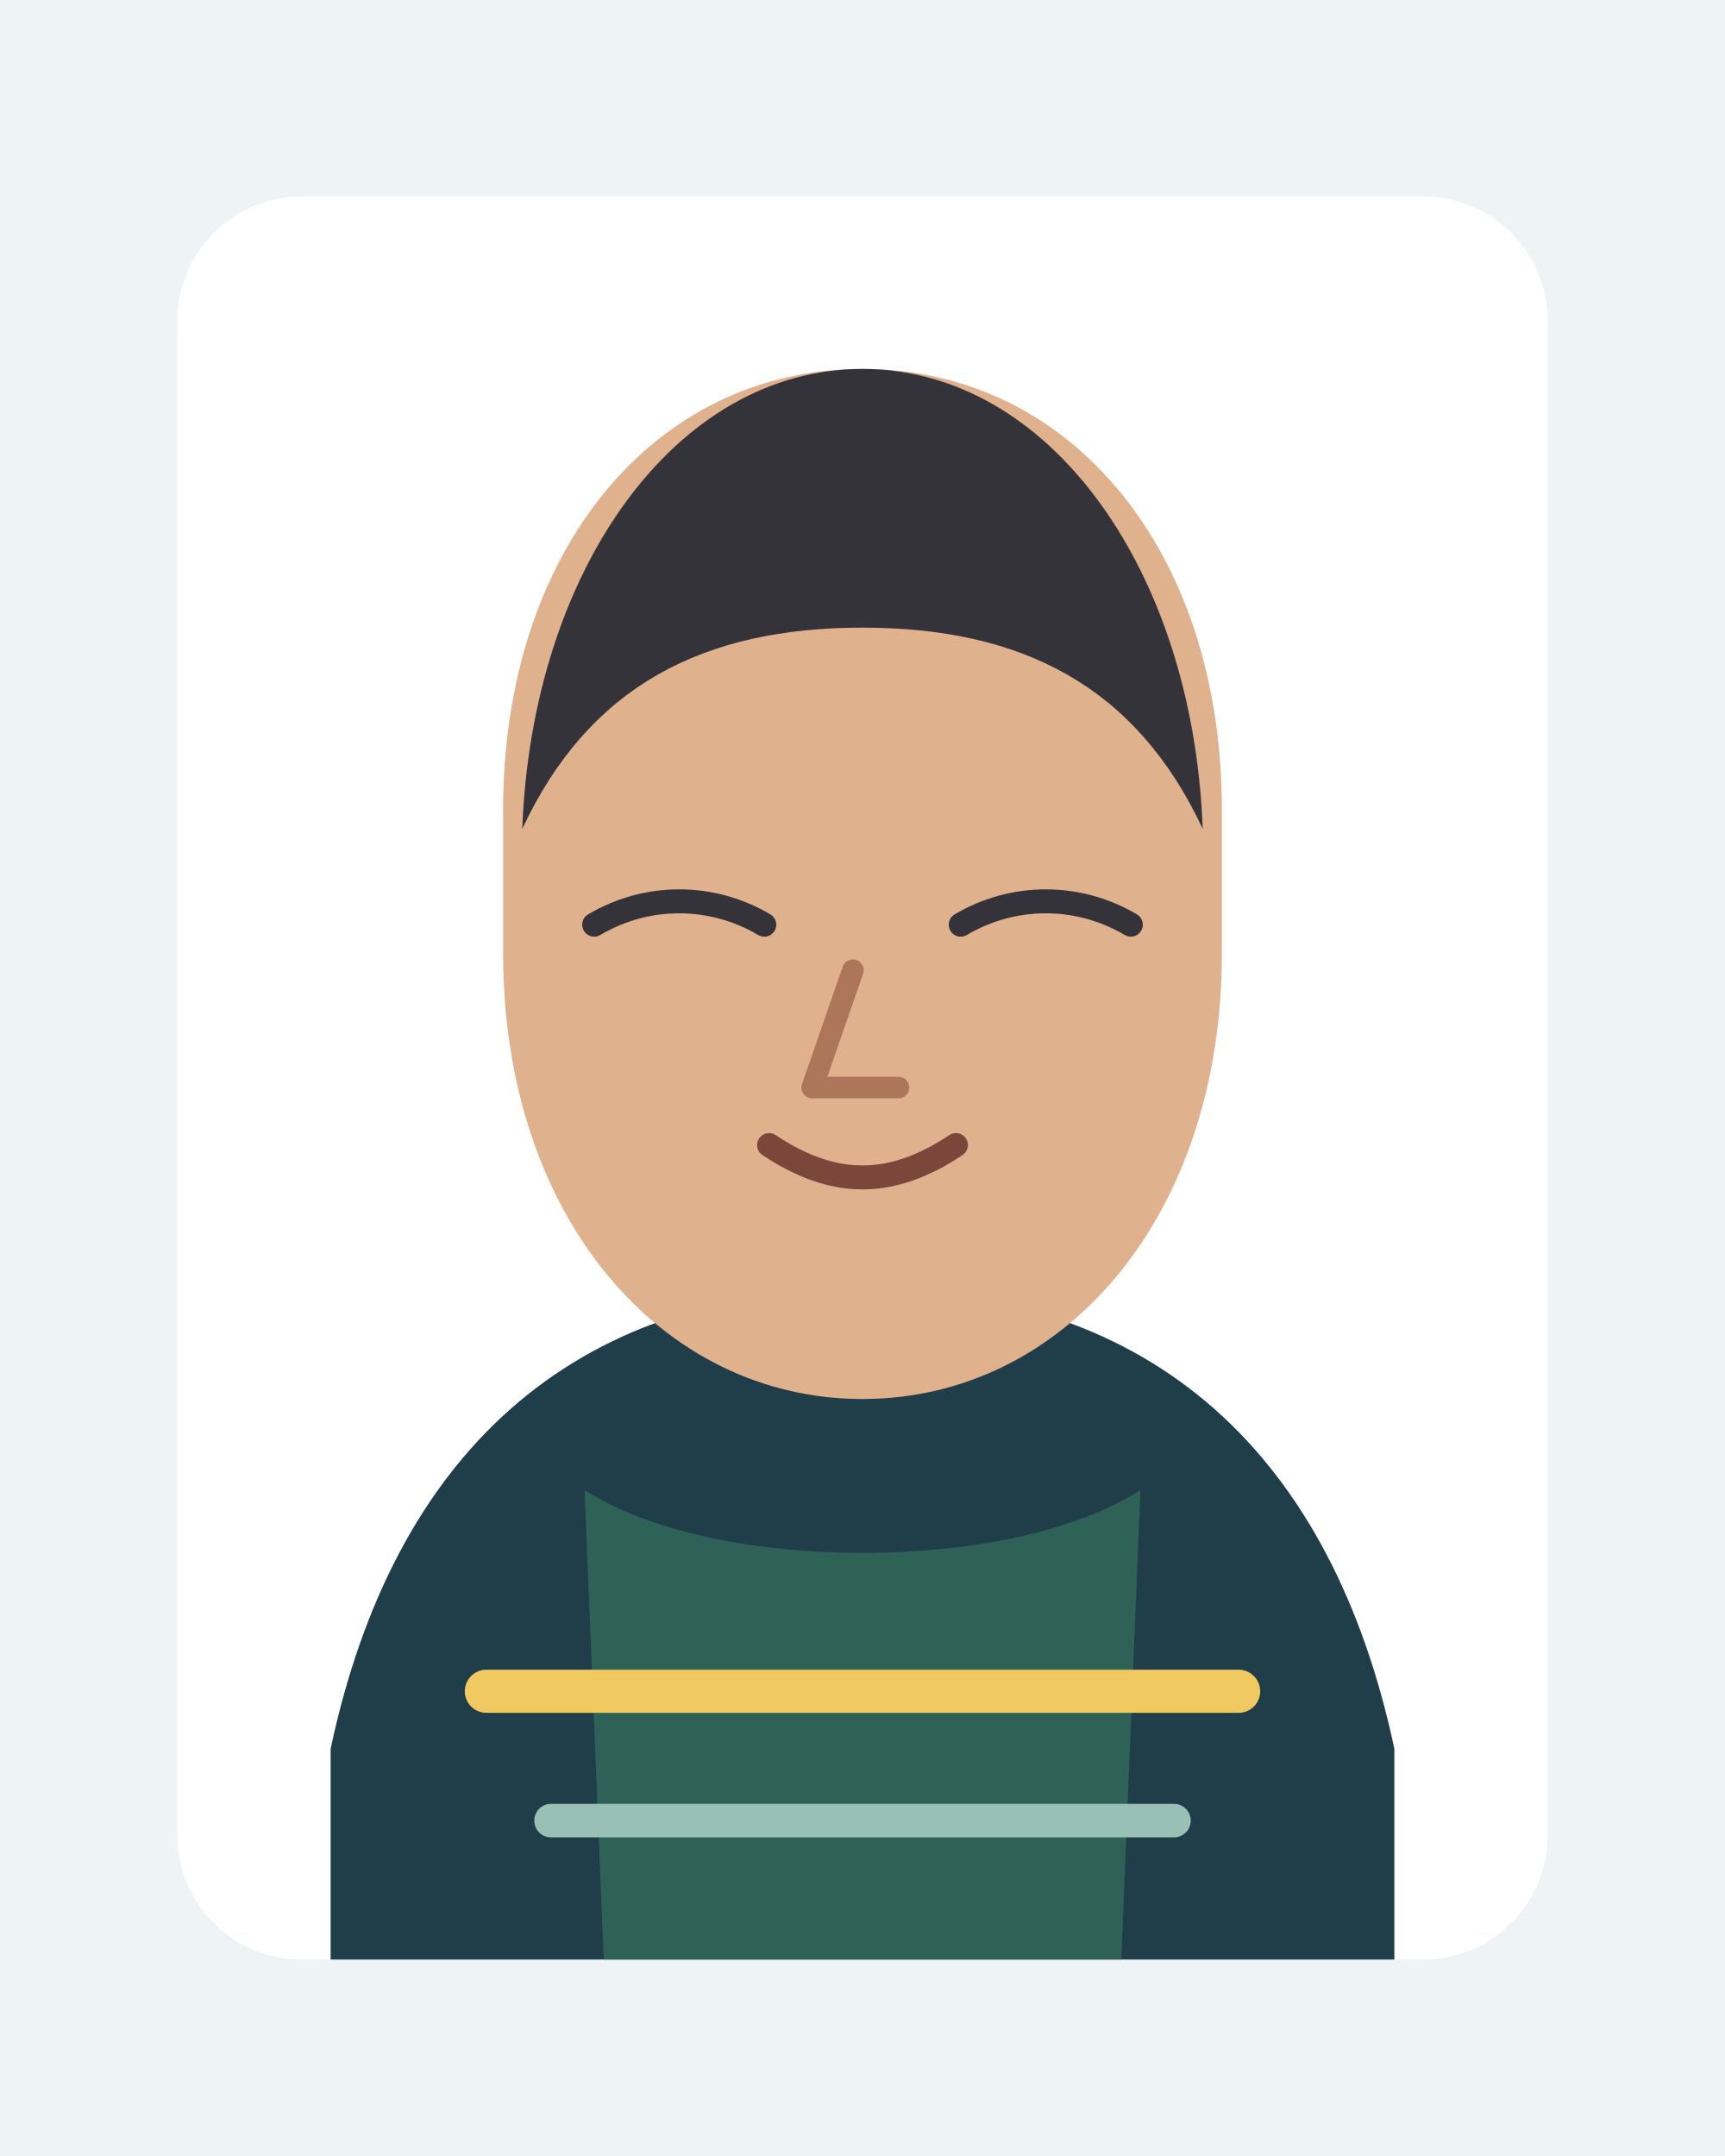
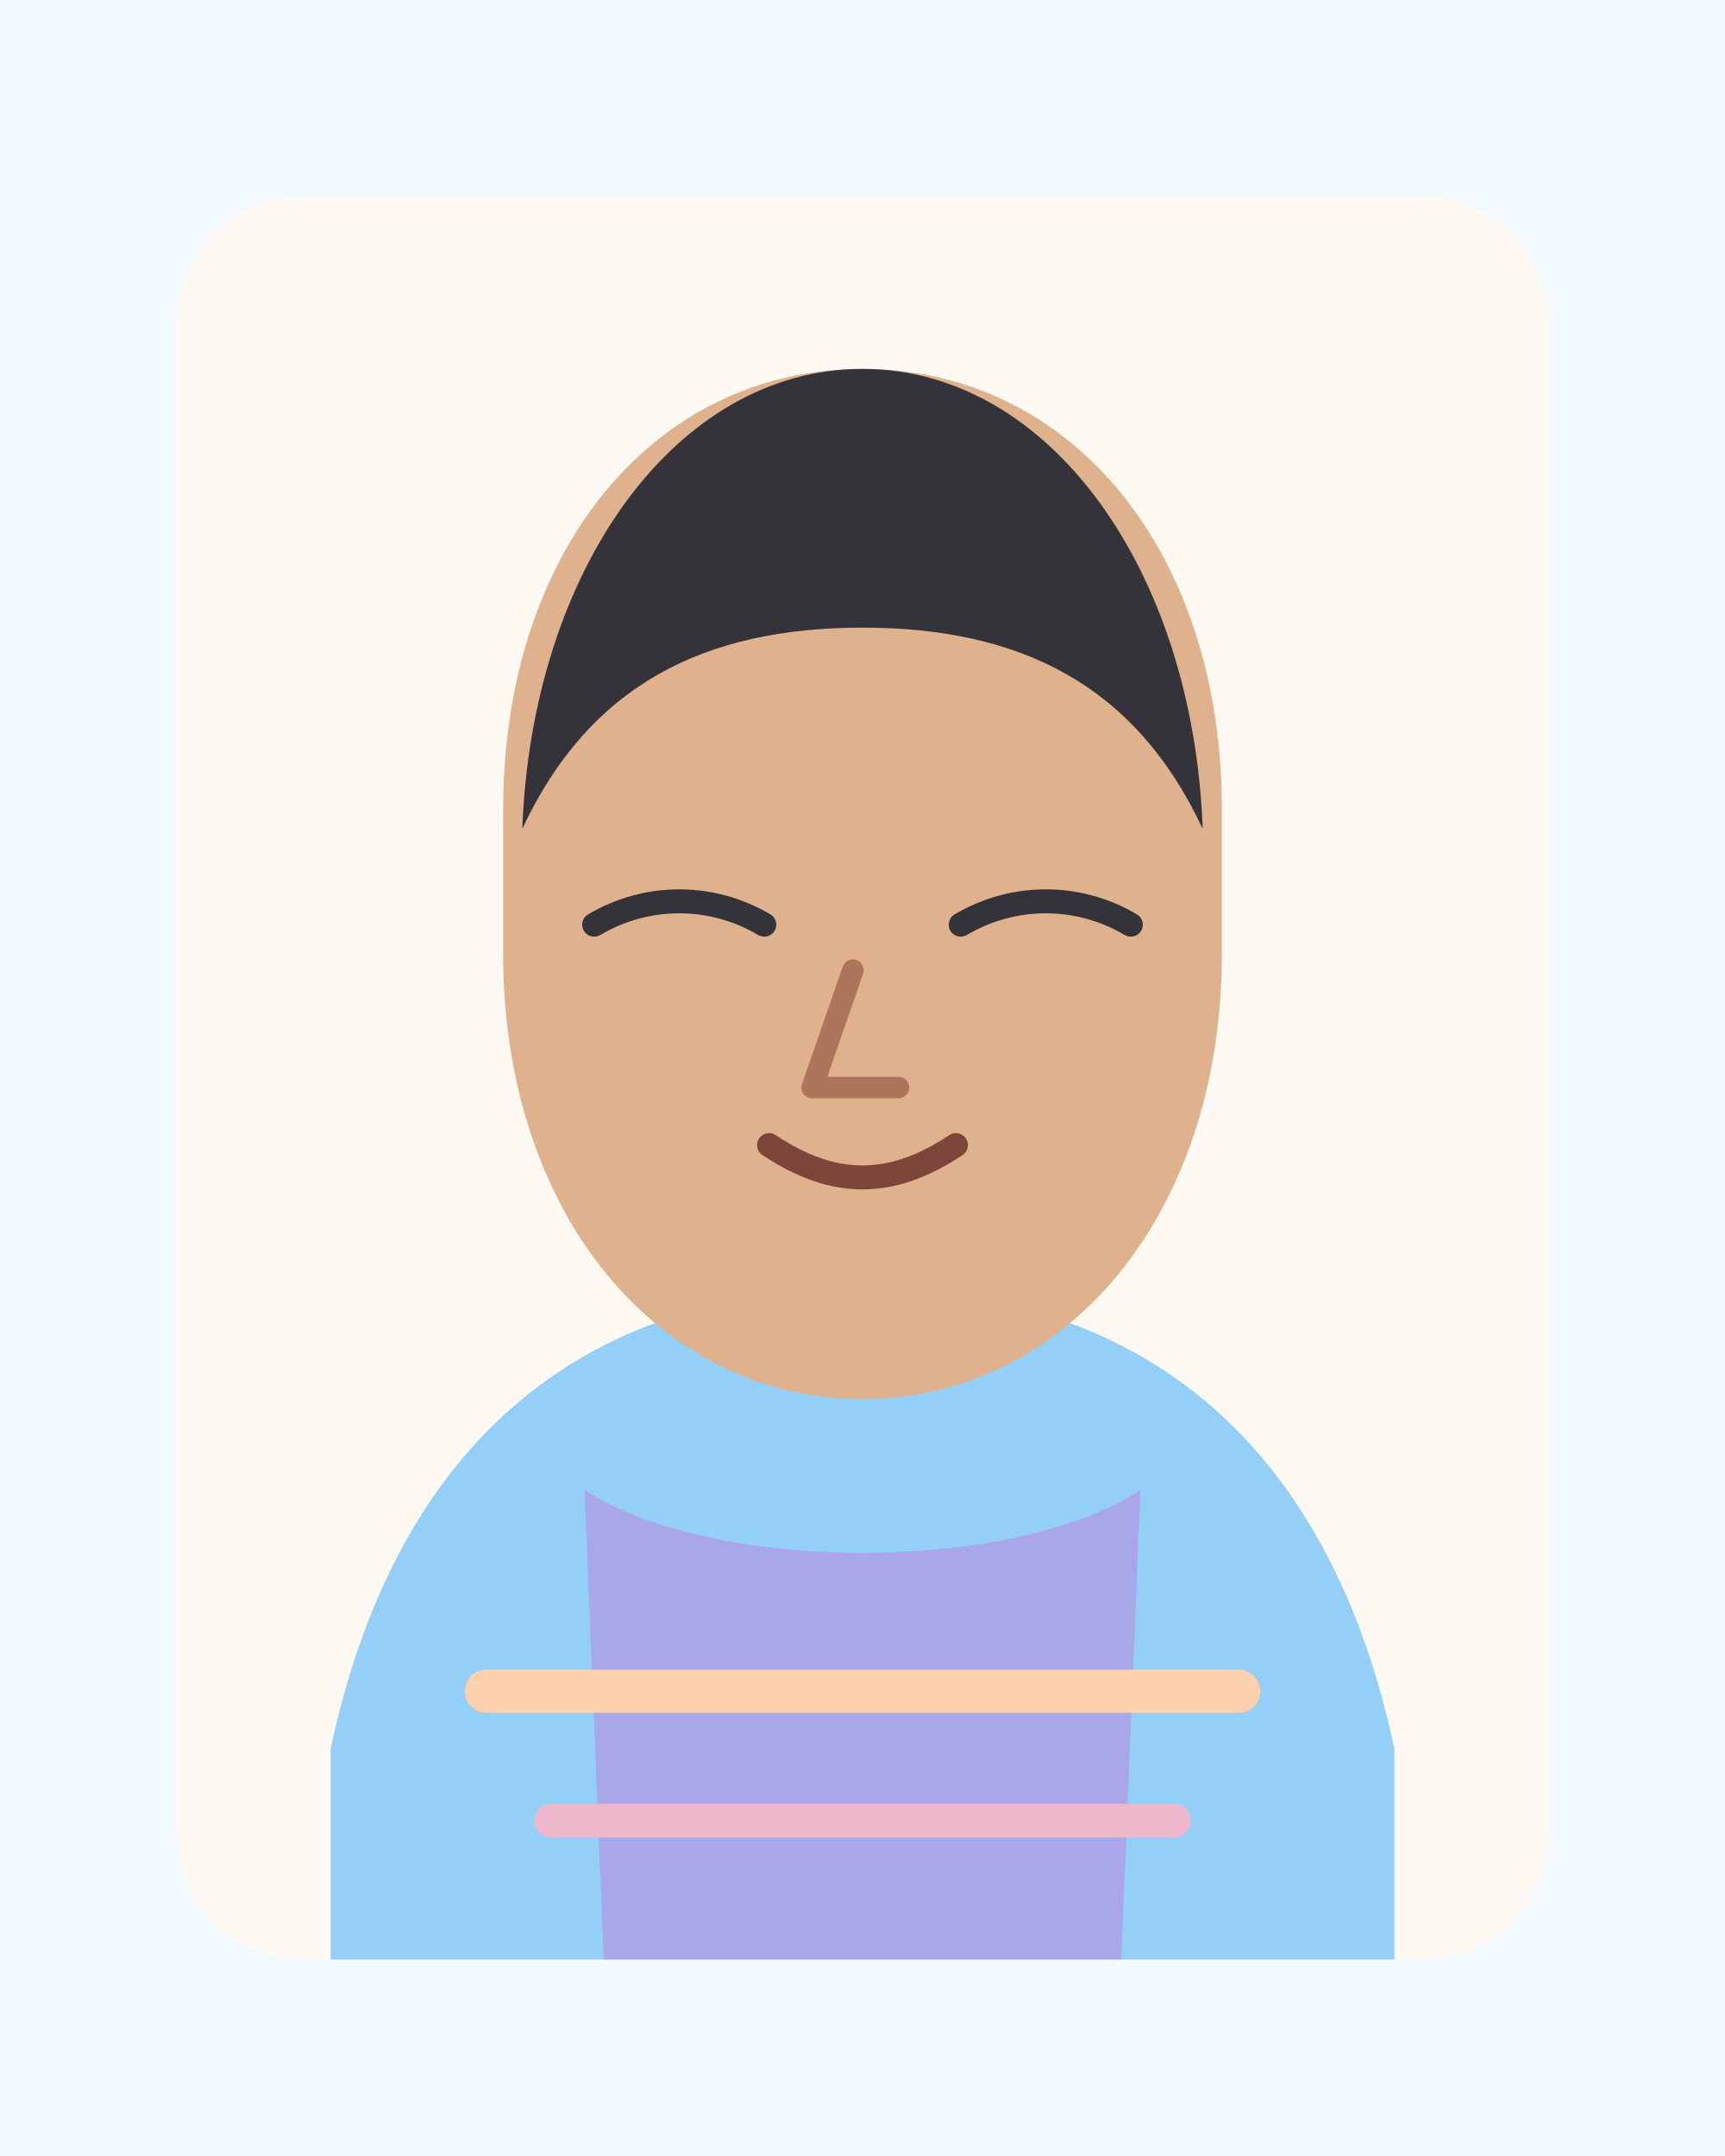
<svg xmlns="http://www.w3.org/2000/svg" width="720" height="900" viewBox="0 0 720 900" fill="none">
-   <rect width="720" height="900" fill="#EEF3F6" />
-   <rect x="74" y="82" width="572" height="736" rx="52" fill="#FFFFFF" />
-   <path d="M138 730C164 608 238 538 360 538C482 538 556 608 582 730V818H138V730Z" fill="#203E49" />
+   <rect width="720" height="900" fill="#F2F9FF" />
+   <rect x="74" y="82" width="572" height="736" rx="52" fill="#FFF9F4" />
+   <path d="M138 730C164 608 238 538 360 538C482 538 556 608 582 730V818H138V730Z" fill="#93CFF6" />
  <path d="M210 338C210 230 273 154 360 154C447 154 510 230 510 338V398C510 508 444 584 360 584C276 584 210 508 210 398V338Z" fill="#E0B18D" />
  <path d="M218 346C222 238 282 154 360 154C438 154 498 238 502 346C474 286 426 262 360 262C294 262 246 286 218 346Z" fill="#34333A" />
  <path d="M248 386C270 373 297 373 319 386" stroke="#34333A" stroke-width="10" stroke-linecap="round" />
  <path d="M401 386C423 373 450 373 472 386" stroke="#34333A" stroke-width="10" stroke-linecap="round" />
  <path d="M321 478C348 496 372 496 399 478" stroke="#7B473A" stroke-width="10" stroke-linecap="round" />
  <path d="M356 405L339 454H375" stroke="#AD755A" stroke-width="9" stroke-linecap="round" stroke-linejoin="round" />
-   <path d="M244 622C298 657 422 657 476 622L468 818H252L244 622Z" fill="#2F6256" />
-   <path d="M203 706H517" stroke="#F0C961" stroke-width="18" stroke-linecap="round" />
-   <path d="M230 760H490" stroke="#98C0B4" stroke-width="14" stroke-linecap="round" />
+   <path d="M244 622C298 657 422 657 476 622L468 818H252L244 622Z" fill="#A9A6EA" />
+   <path d="M203 706H517" stroke="#FFD0AE" stroke-width="18" stroke-linecap="round" />
+   <path d="M230 760H490" stroke="#EFB7CC" stroke-width="14" stroke-linecap="round" />
</svg>
